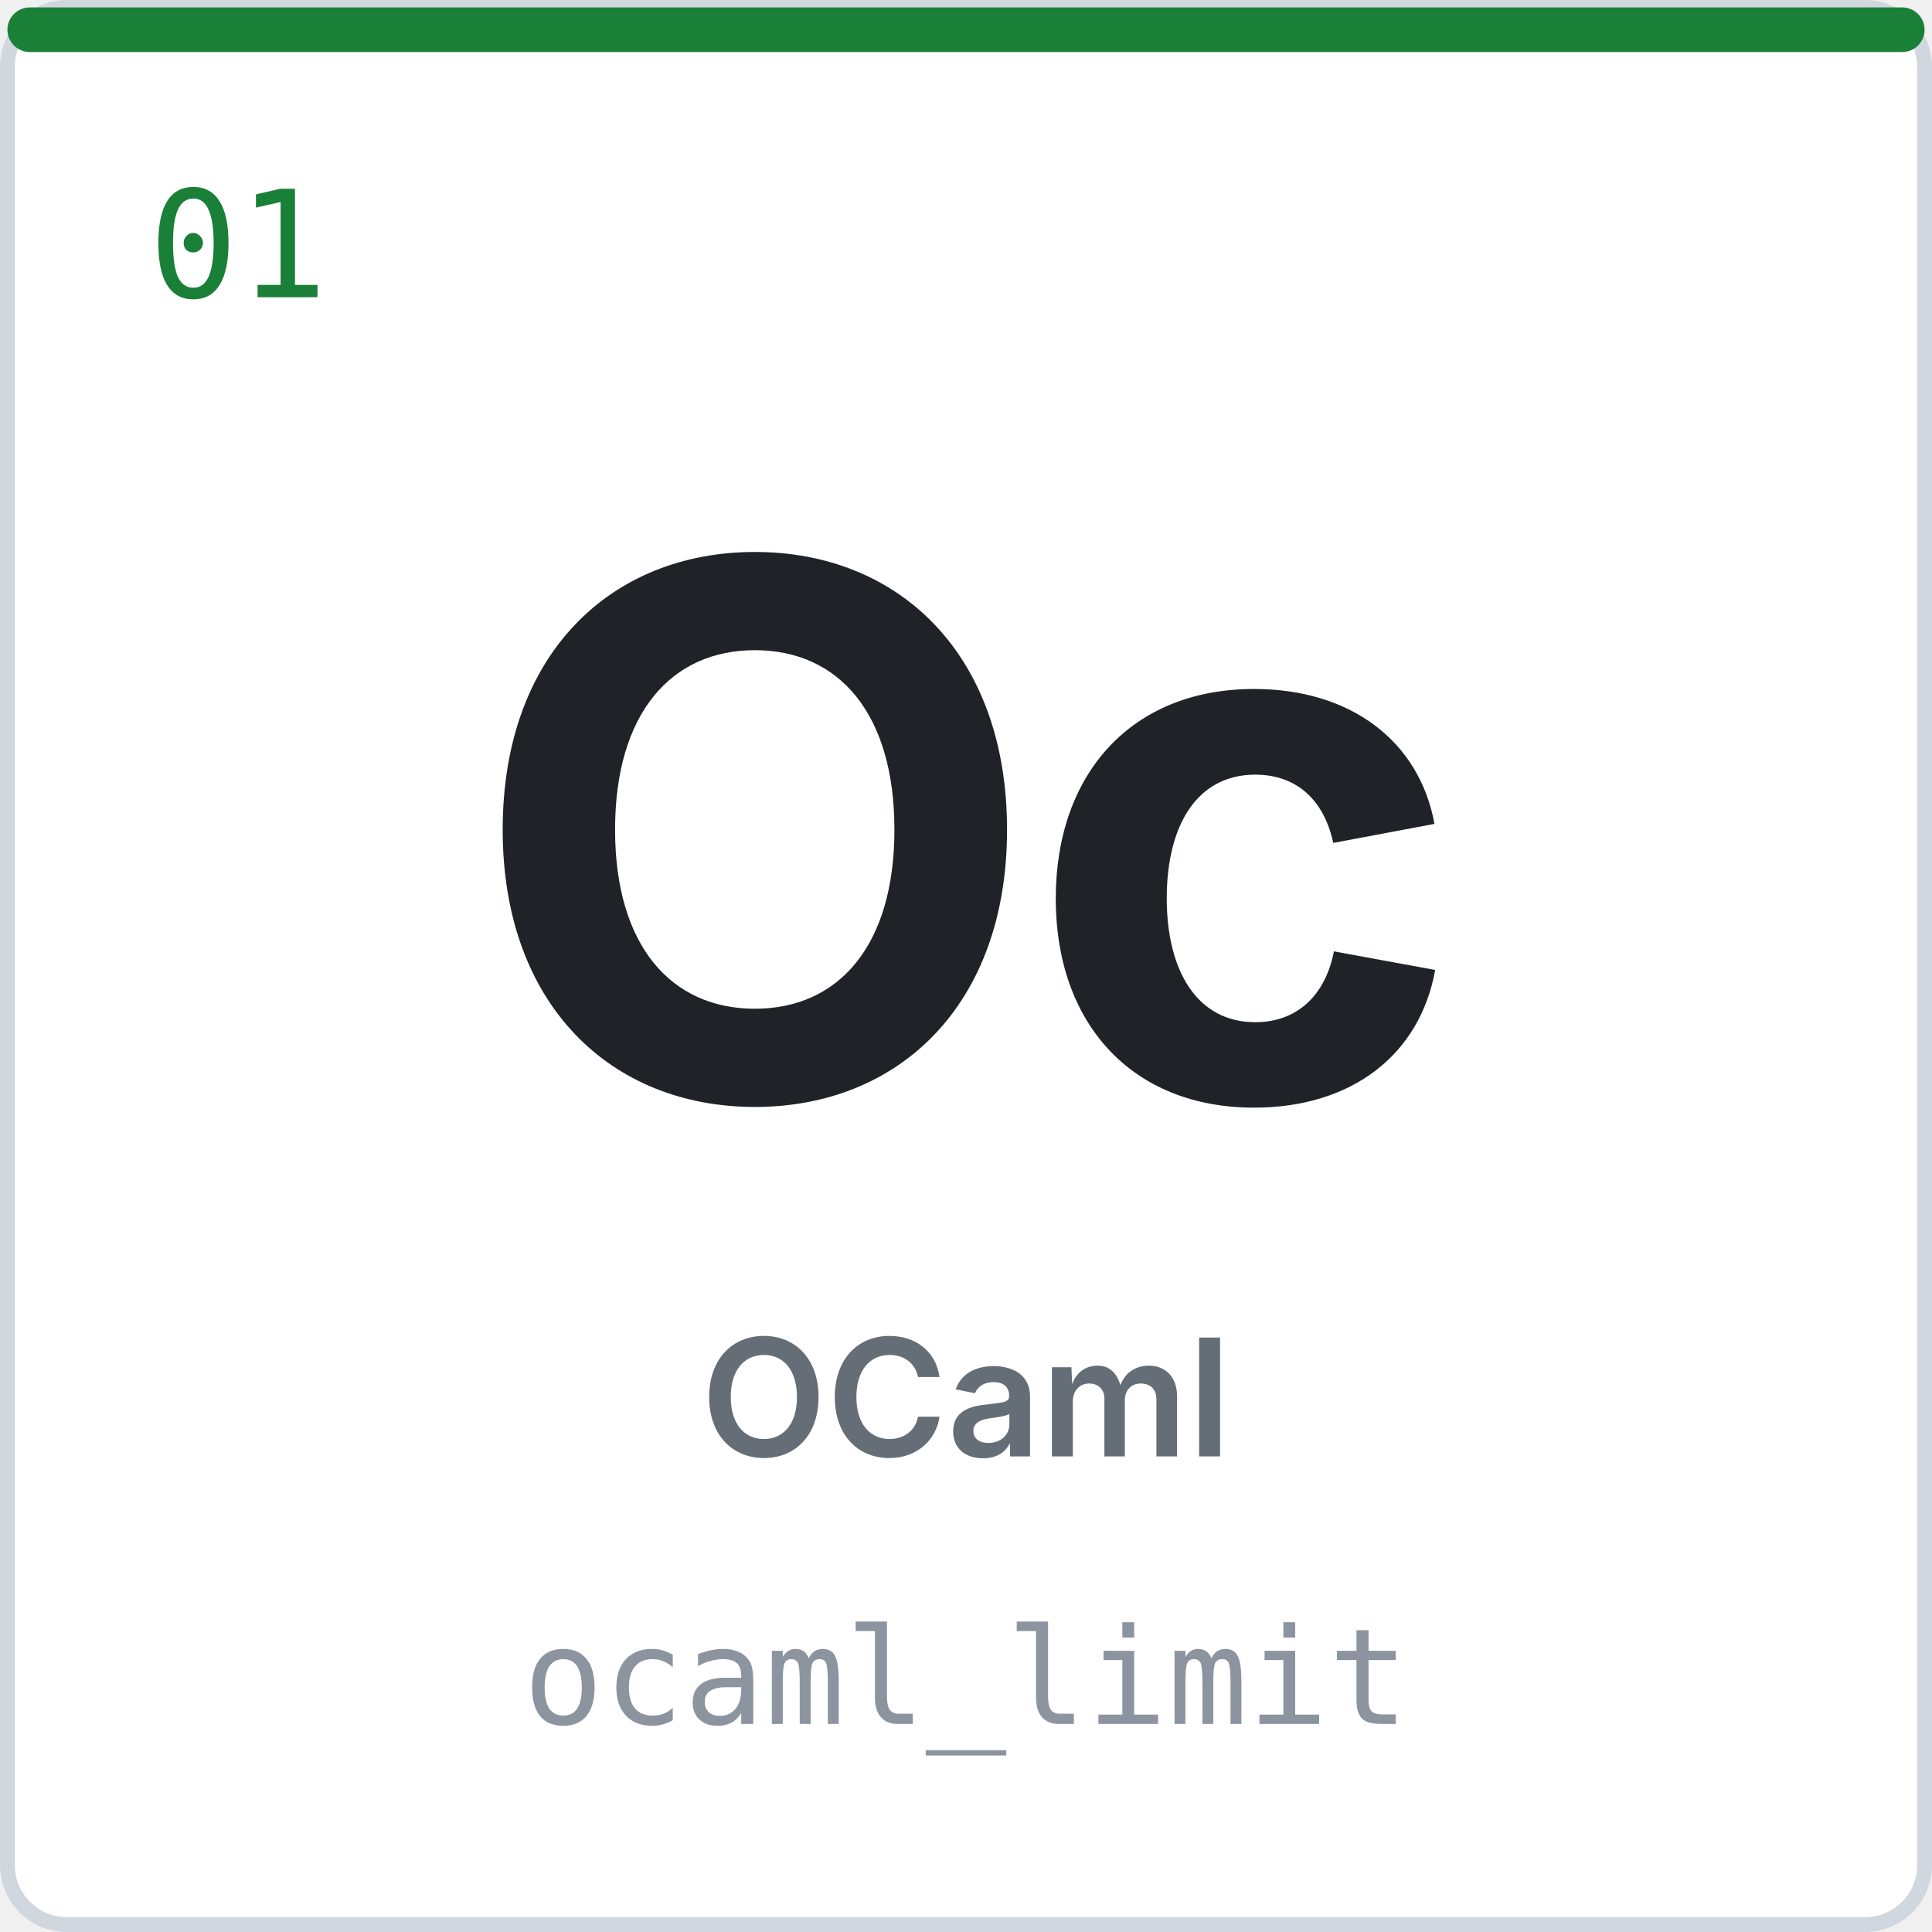
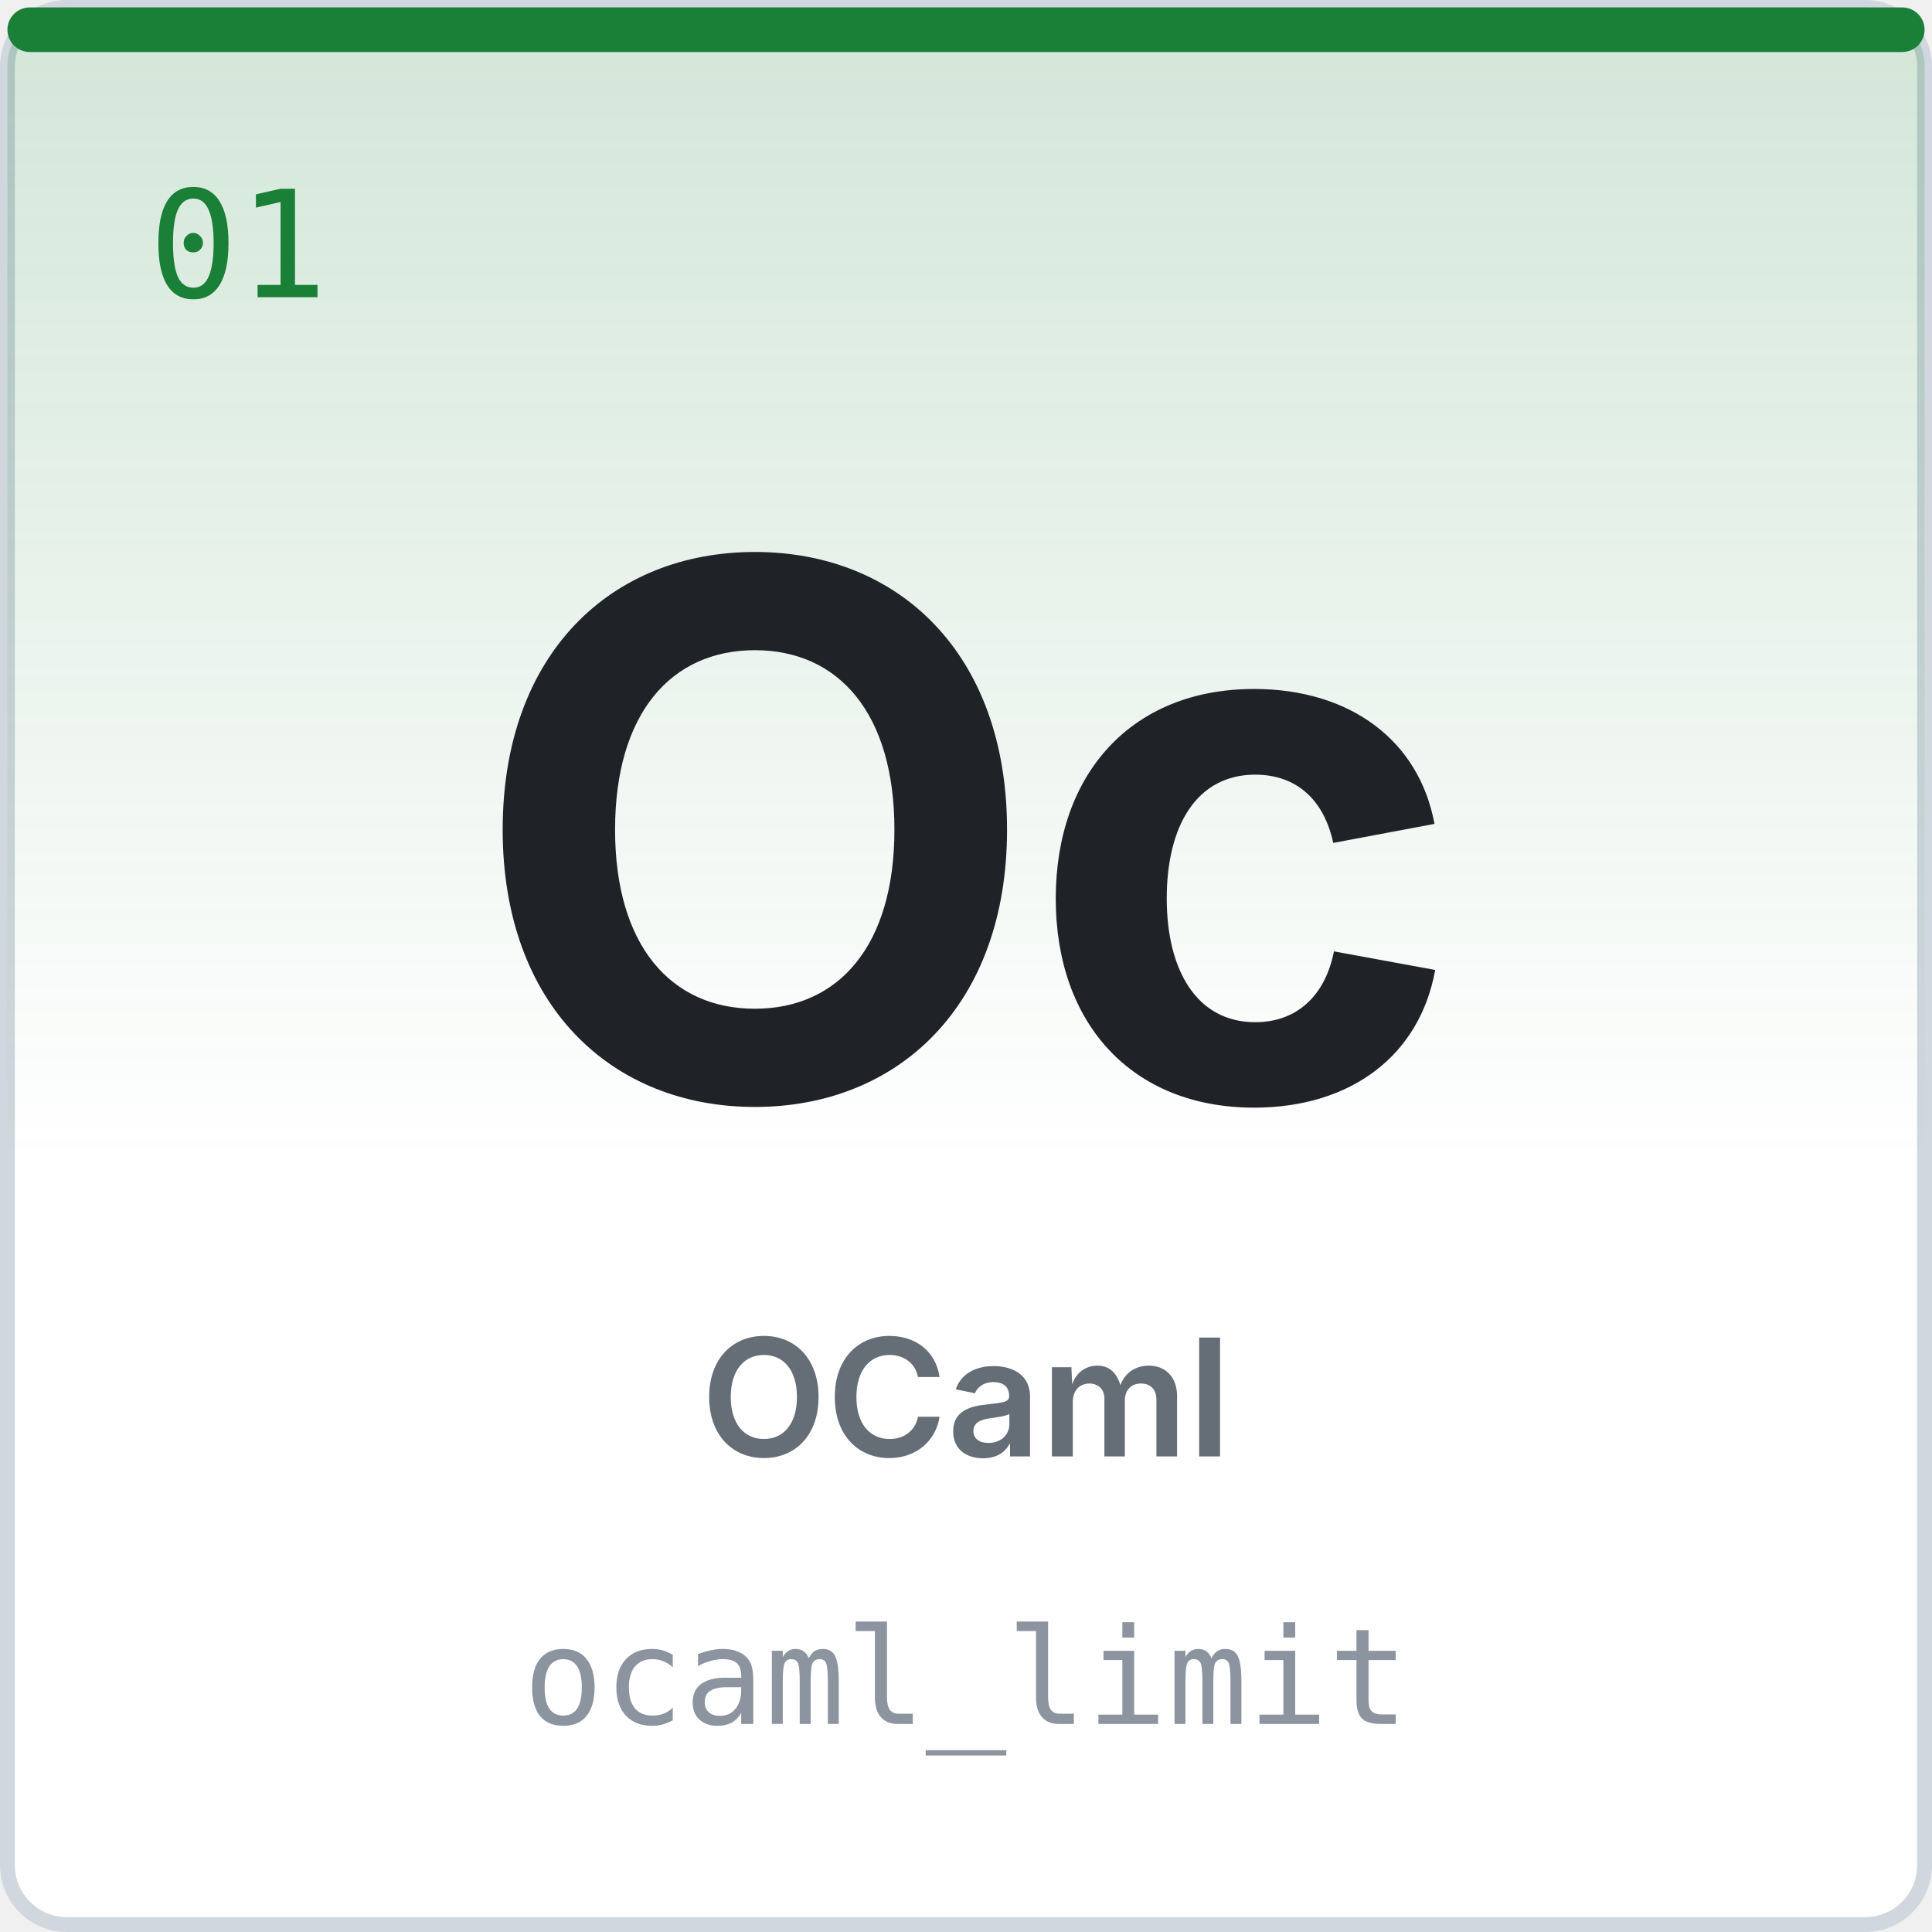
<svg xmlns="http://www.w3.org/2000/svg" width="130" height="130" viewBox="0 0 130 130" role="img" aria-label="01 Oc OCaml ocaml_limit">
+   <defs>
+     <linearGradient id="g1" x1="0" y1="0" x2="0" y2="1">
+       <stop offset="0%" stop-color="#1a7f37" stop-opacity="0.2" />
+       <stop offset="60%" stop-color="#1a7f37" stop-opacity="0" />
+     </linearGradient>
+   </defs>
  <g opacity="1">
    <set attributeName="opacity" to="0" begin="0s" />
    <animate attributeName="opacity" from="0" to="1" begin="0.00s" dur="0.55s" fill="freeze" />
    <rect x="0.5" y="0.5" width="129" height="129" rx="4" fill="#ffffff" stroke="#d0d7de" stroke-width="1" />
+     <rect x="0.5" y="0.5" width="129" height="129" rx="4" fill="url(#g1)" />
    <rect x="0.5" y="0.5" width="129" height="3" rx="1.5" fill="#1a7f37">
      <animate attributeName="opacity" values="1;0.45;1" dur="4s" begin="-0.21s" repeatCount="indefinite" />
    </rect>
    <text x="10" y="20" font-family="ui-monospace, SFMono-Regular, Menlo, monospace" font-size="10" font-weight="500" fill="#1a7f37">01</text>
    <text x="65" y="74" font-family="-apple-system, BlinkMacSystemFont, Inter, system-ui, sans-serif" font-size="50" font-weight="700" fill="#1f2328" text-anchor="middle" letter-spacing="-1">Oc</text>
    <text x="65" y="98" font-family="-apple-system, BlinkMacSystemFont, Inter, system-ui, sans-serif" font-size="11" font-weight="600" fill="#656d76" text-anchor="middle">OCaml</text>
    <text x="65" y="116" font-family="ui-monospace, SFMono-Regular, Menlo, monospace" font-size="9" fill="#8c959f" text-anchor="middle">ocaml_limit</text>
  </g>
</svg>
